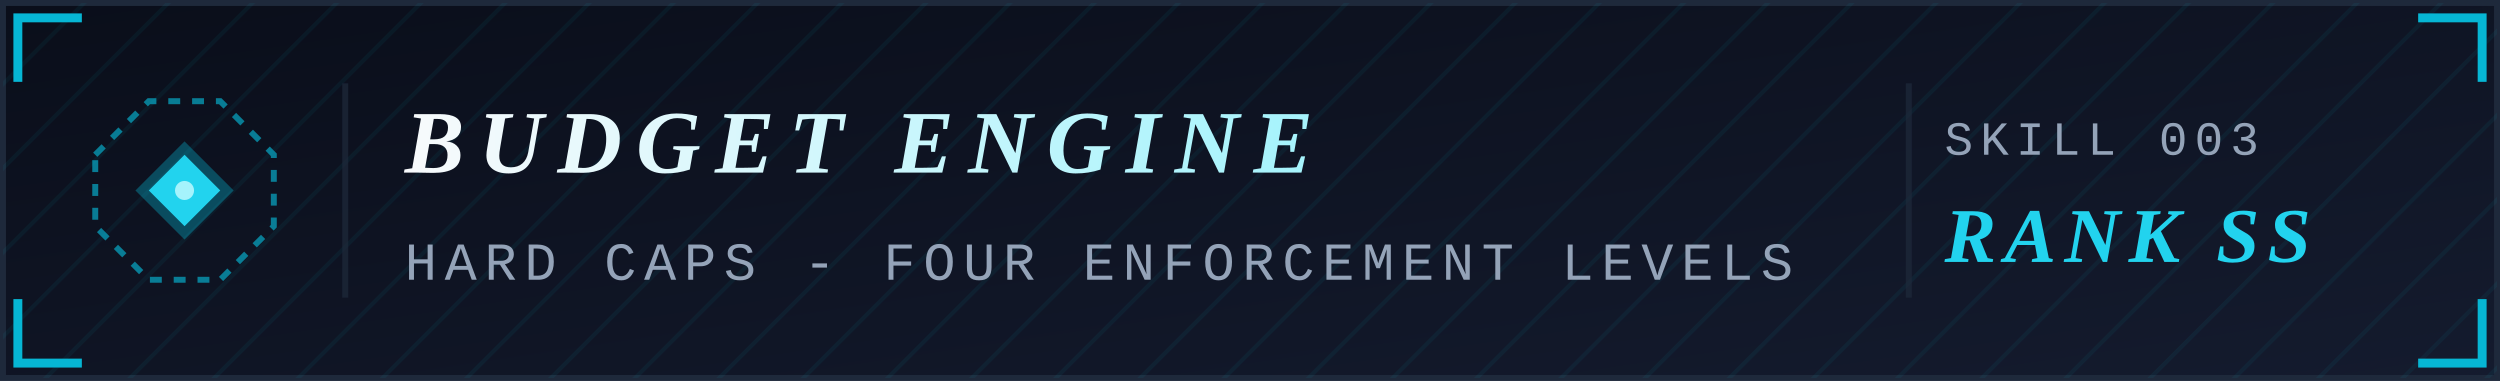
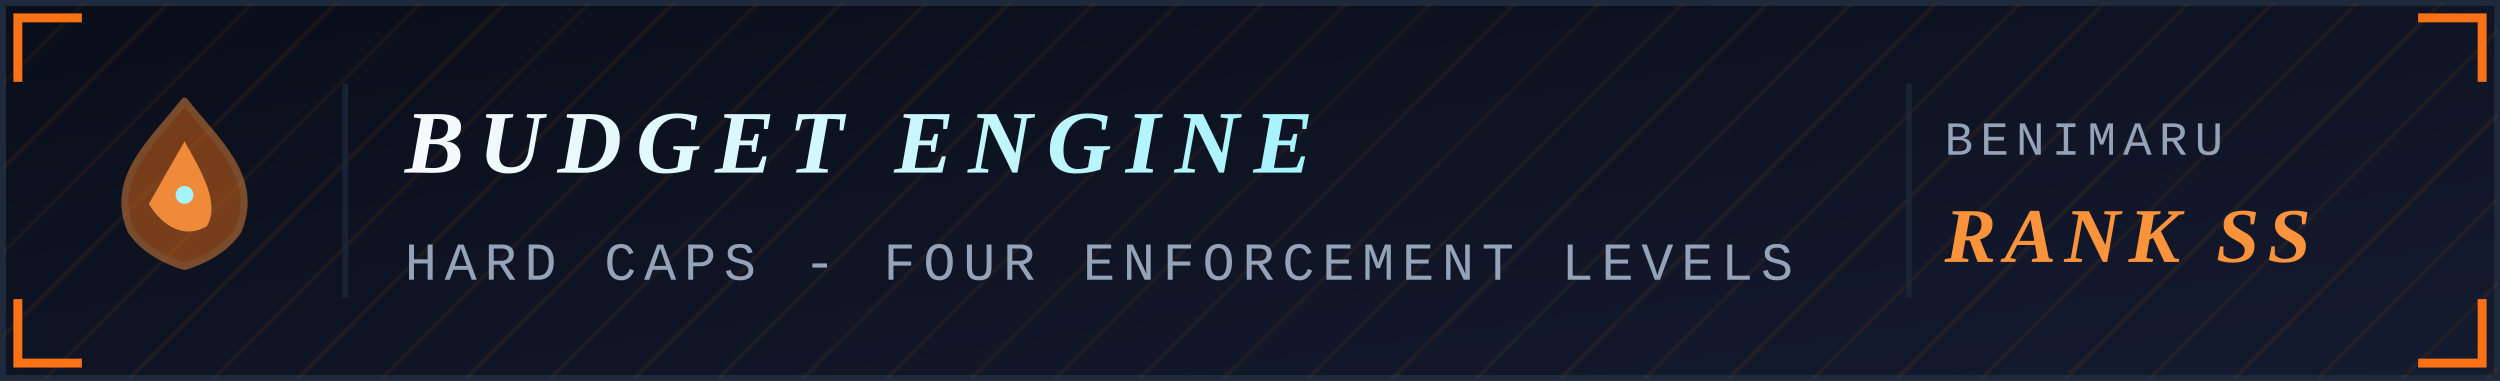
<svg xmlns="http://www.w3.org/2000/svg" width="420" height="64" viewBox="0 0 420 64">
  <defs>
    <linearGradient id="bg" x1="0" y1="0" x2="1" y2="1">
      <stop offset="0" stop-color="#0A0E1A" />
      <stop offset="1" stop-color="#141B2E" />
    </linearGradient>
    <linearGradient id="titleGrad" x1="0" y1="0" x2="1" y2="0">
      <stop offset="0" stop-color="#F8FAFC" />
      <stop offset="1" stop-color="#A5F3FC" />
    </linearGradient>
-     <linearGradient id="shim" x1="0" y1="0" x2="1" y2="0">
-       <stop offset="0" stop-color="#06B6D4" stop-opacity="0" />
-       <stop offset="0.5" stop-color="#22D3EE" stop-opacity="0.9" />
-       <stop offset="1" stop-color="#06B6D4" stop-opacity="0" />
+     <linearGradient id="themeShim" x1="0" y1="0" x2="1" y2="0">
+       <stop offset="0" stop-color="#F97316" stop-opacity="0" />
+       <stop offset="0.5" stop-color="#FB923C" stop-opacity="0.9" />
+       <stop offset="1" stop-color="#F97316" stop-opacity="0" />
    </linearGradient>
    <pattern id="grid" patternUnits="userSpaceOnUse" width="10" height="10" patternTransform="rotate(45)">
-       <line x1="0" y1="0" x2="0" y2="10" stroke="#06B6D4" stroke-width="1.4" opacity="0.06" />
+       <line x1="0" y1="0" x2="0" y2="10" stroke="#F97316" stroke-width="1.4" opacity="0.06" />
    </pattern>
  </defs>
  <rect x="0.5" y="0.5" width="419" height="63" fill="url(#bg)" stroke="#1E293B" />
  <rect x="0.5" y="0.5" width="419" height="63" fill="url(#grid)" />
-   <path d="M 3 13 L 3 3 L 13 3" stroke="#06B6D4" stroke-width="1.5" fill="none" stroke-linecap="square" />
-   <path d="M 407 3 L 417 3 L 417 13" stroke="#06B6D4" stroke-width="1.5" fill="none" stroke-linecap="square" />
-   <path d="M 3 51 L 3 61 L 13 61" stroke="#06B6D4" stroke-width="1.5" fill="none" stroke-linecap="square" />
-   <path d="M 407 61 L 417 61 L 417 51" stroke="#06B6D4" stroke-width="1.5" fill="none" stroke-linecap="square" />
+   <path d="M 3 13 L 3 3 L 13 3" stroke="#F97316" stroke-width="1.5" fill="none" stroke-linecap="square" />
+   <path d="M 407 3 L 417 3 L 417 13" stroke="#F97316" stroke-width="1.5" fill="none" stroke-linecap="square" />
+   <path d="M 3 51 L 3 61 L 13 61" stroke="#F97316" stroke-width="1.5" fill="none" stroke-linecap="square" />
+   <path d="M 407 61 L 417 61 L 417 51" stroke="#F97316" stroke-width="1.5" fill="none" stroke-linecap="square" />
  <g transform="translate(31.0 32.0)">
-     <polygon points="-15,-6.0 -6.0,-15 6.0,-15 15,-6.0 15,6.0 6.0,15 -6.0,15 -15,6.0" fill="none" stroke="#06B6D4" stroke-width="1" stroke-dasharray="2 2" opacity="0.65" />
-     <polygon points="0,-8.25 8.25,0 0,8.25 -8.25,0" fill="#06B6D4" opacity="0.35" />
-     <polygon points="0,-6.0 6.0,0 0,6.0 -6.0,0" fill="#22D3EE" />
-     <circle cx="0" cy="0" r="1.6" fill="#A5F3FC" />
+     <path d="M 0,-15 C 5.25,-8.25 12.75,-2.25 9.0,6.75 C 6.0,11.25 0,12.75 0,12.75 C 0,12.75 -6.0,11.25 -9.0,6.75 C -12.75,-2.25 -5.25,-8.25 0,-15 Z" fill="#F97316" opacity="0.45" stroke="#FB923C" stroke-width="1.2" stroke-linejoin="round" />
+     <path d="M 0,-8.25 C 3.0,-3.0 6.0,2.25 3.75,6.0 C 0,8.25 -3.75,6.0 -6.0,2.25 C -3.0,-3.0 0,-8.25 0,-8.25 Z" fill="#FB923C" opacity="0.9" />
+     <circle cx="0" cy="0.75" r="1.5" fill="#A5F3FC" />
  </g>
  <line x1="58" y1="14" x2="58" y2="50" stroke="#1E293B" stroke-width="1" opacity="0.7" />
  <text x="68" y="29" font-family="Georgia, 'Crimson Text', 'Times New Roman', serif" font-size="15" font-weight="700" font-style="italic" letter-spacing="2.4" fill="url(#titleGrad)">BUDGET ENGINE</text>
  <text x="68" y="47" font-family="'SF Mono', Menlo, Consolas, 'Courier New', monospace" font-size="9" letter-spacing="1.3" fill="#94A3B8">HARD CAPS - FOUR ENFORCEMENT LEVELS</text>
  <line x1="320.68" y1="14" x2="320.68" y2="50" stroke="#1E293B" stroke-width="1" opacity="0.7" />
-   <text x="326.68" y="26" font-family="'SF Mono', Menlo, Consolas, 'Courier New', monospace" font-size="8" letter-spacing="1.2" fill="#94A3B8">SKILL 003</text>
-   <text x="326.68" y="44" font-family="Georgia, 'Crimson Text', 'Times New Roman', serif" font-size="13" font-weight="700" font-style="italic" letter-spacing="1.4" fill="#22D3EE">RANK SS</text>
-   <line x1="14" y1="60" x2="406" y2="60" stroke="url(#shim)" stroke-width="1" />
+   <text x="326.68" y="26" font-family="'SF Mono', Menlo, Consolas, 'Courier New', monospace" font-size="8" letter-spacing="1.2" fill="#94A3B8">BENIMARU</text>
+   <text x="326.68" y="44" font-family="Georgia, 'Crimson Text', 'Times New Roman', serif" font-size="13" font-weight="700" font-style="italic" letter-spacing="1.4" fill="#FB923C">RANK SS</text>
+   <line x1="14" y1="60" x2="406" y2="60" stroke="url(#themeShim)" stroke-width="1" />
</svg>
